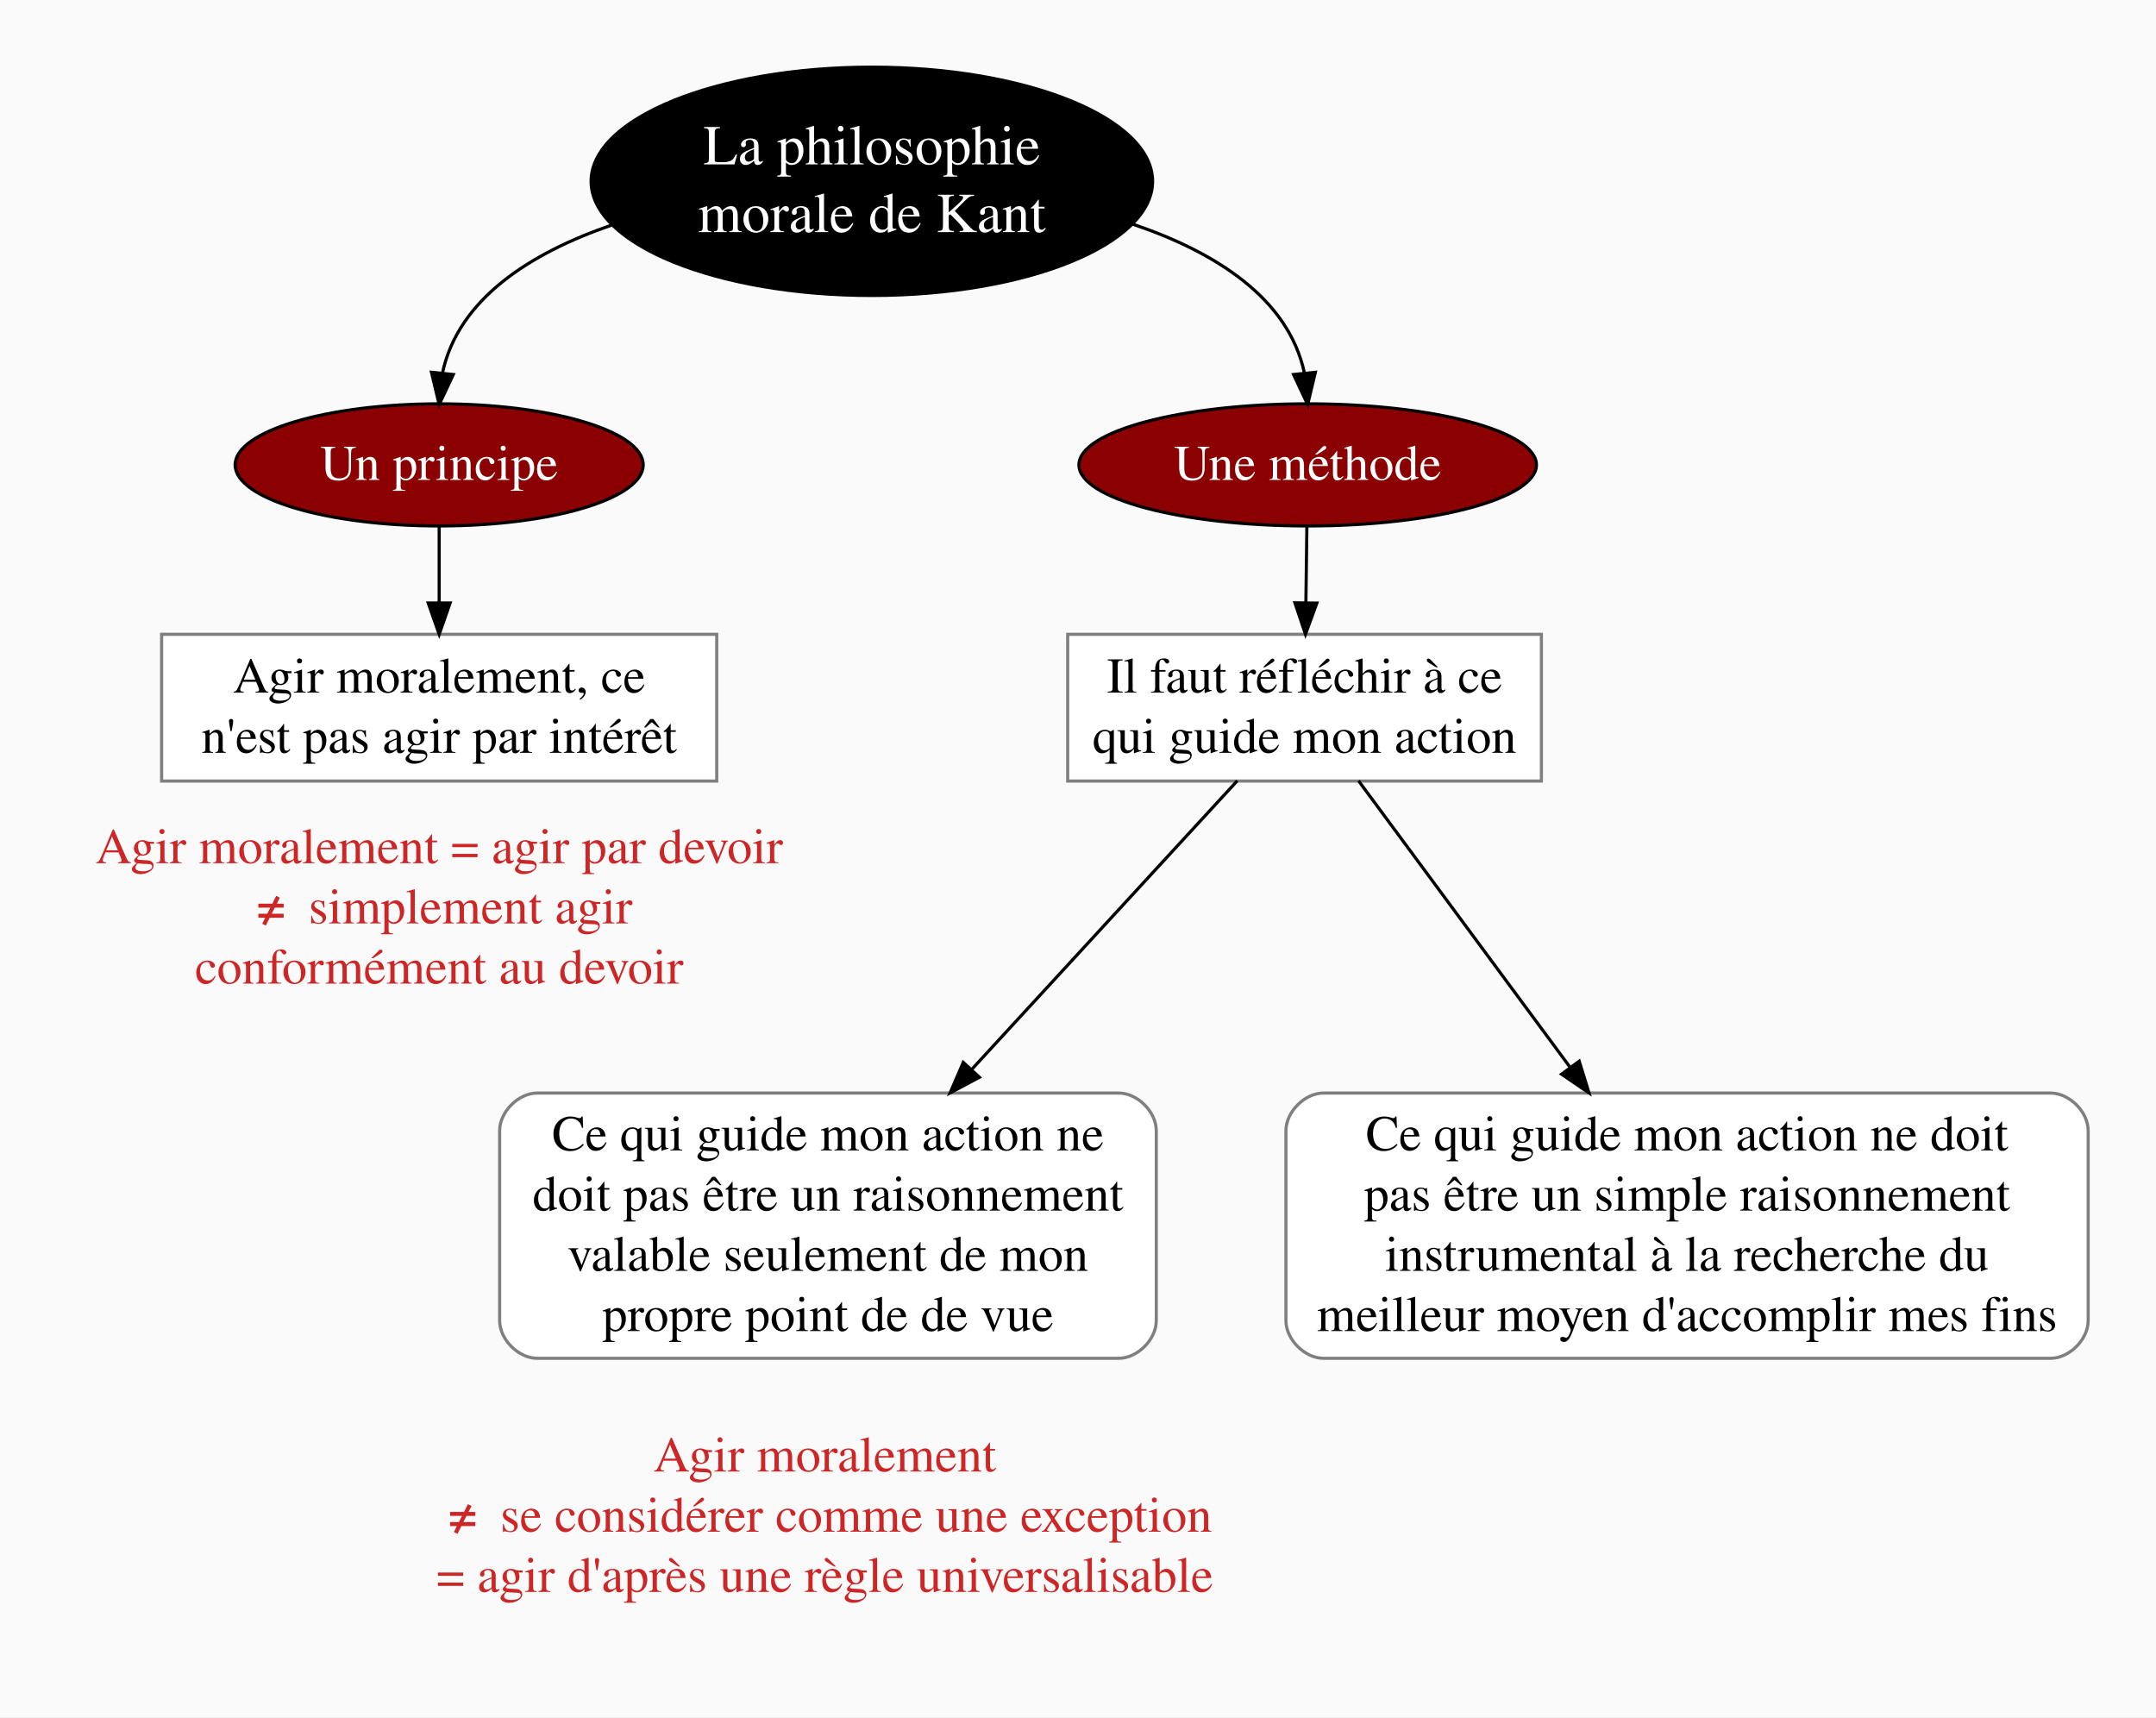
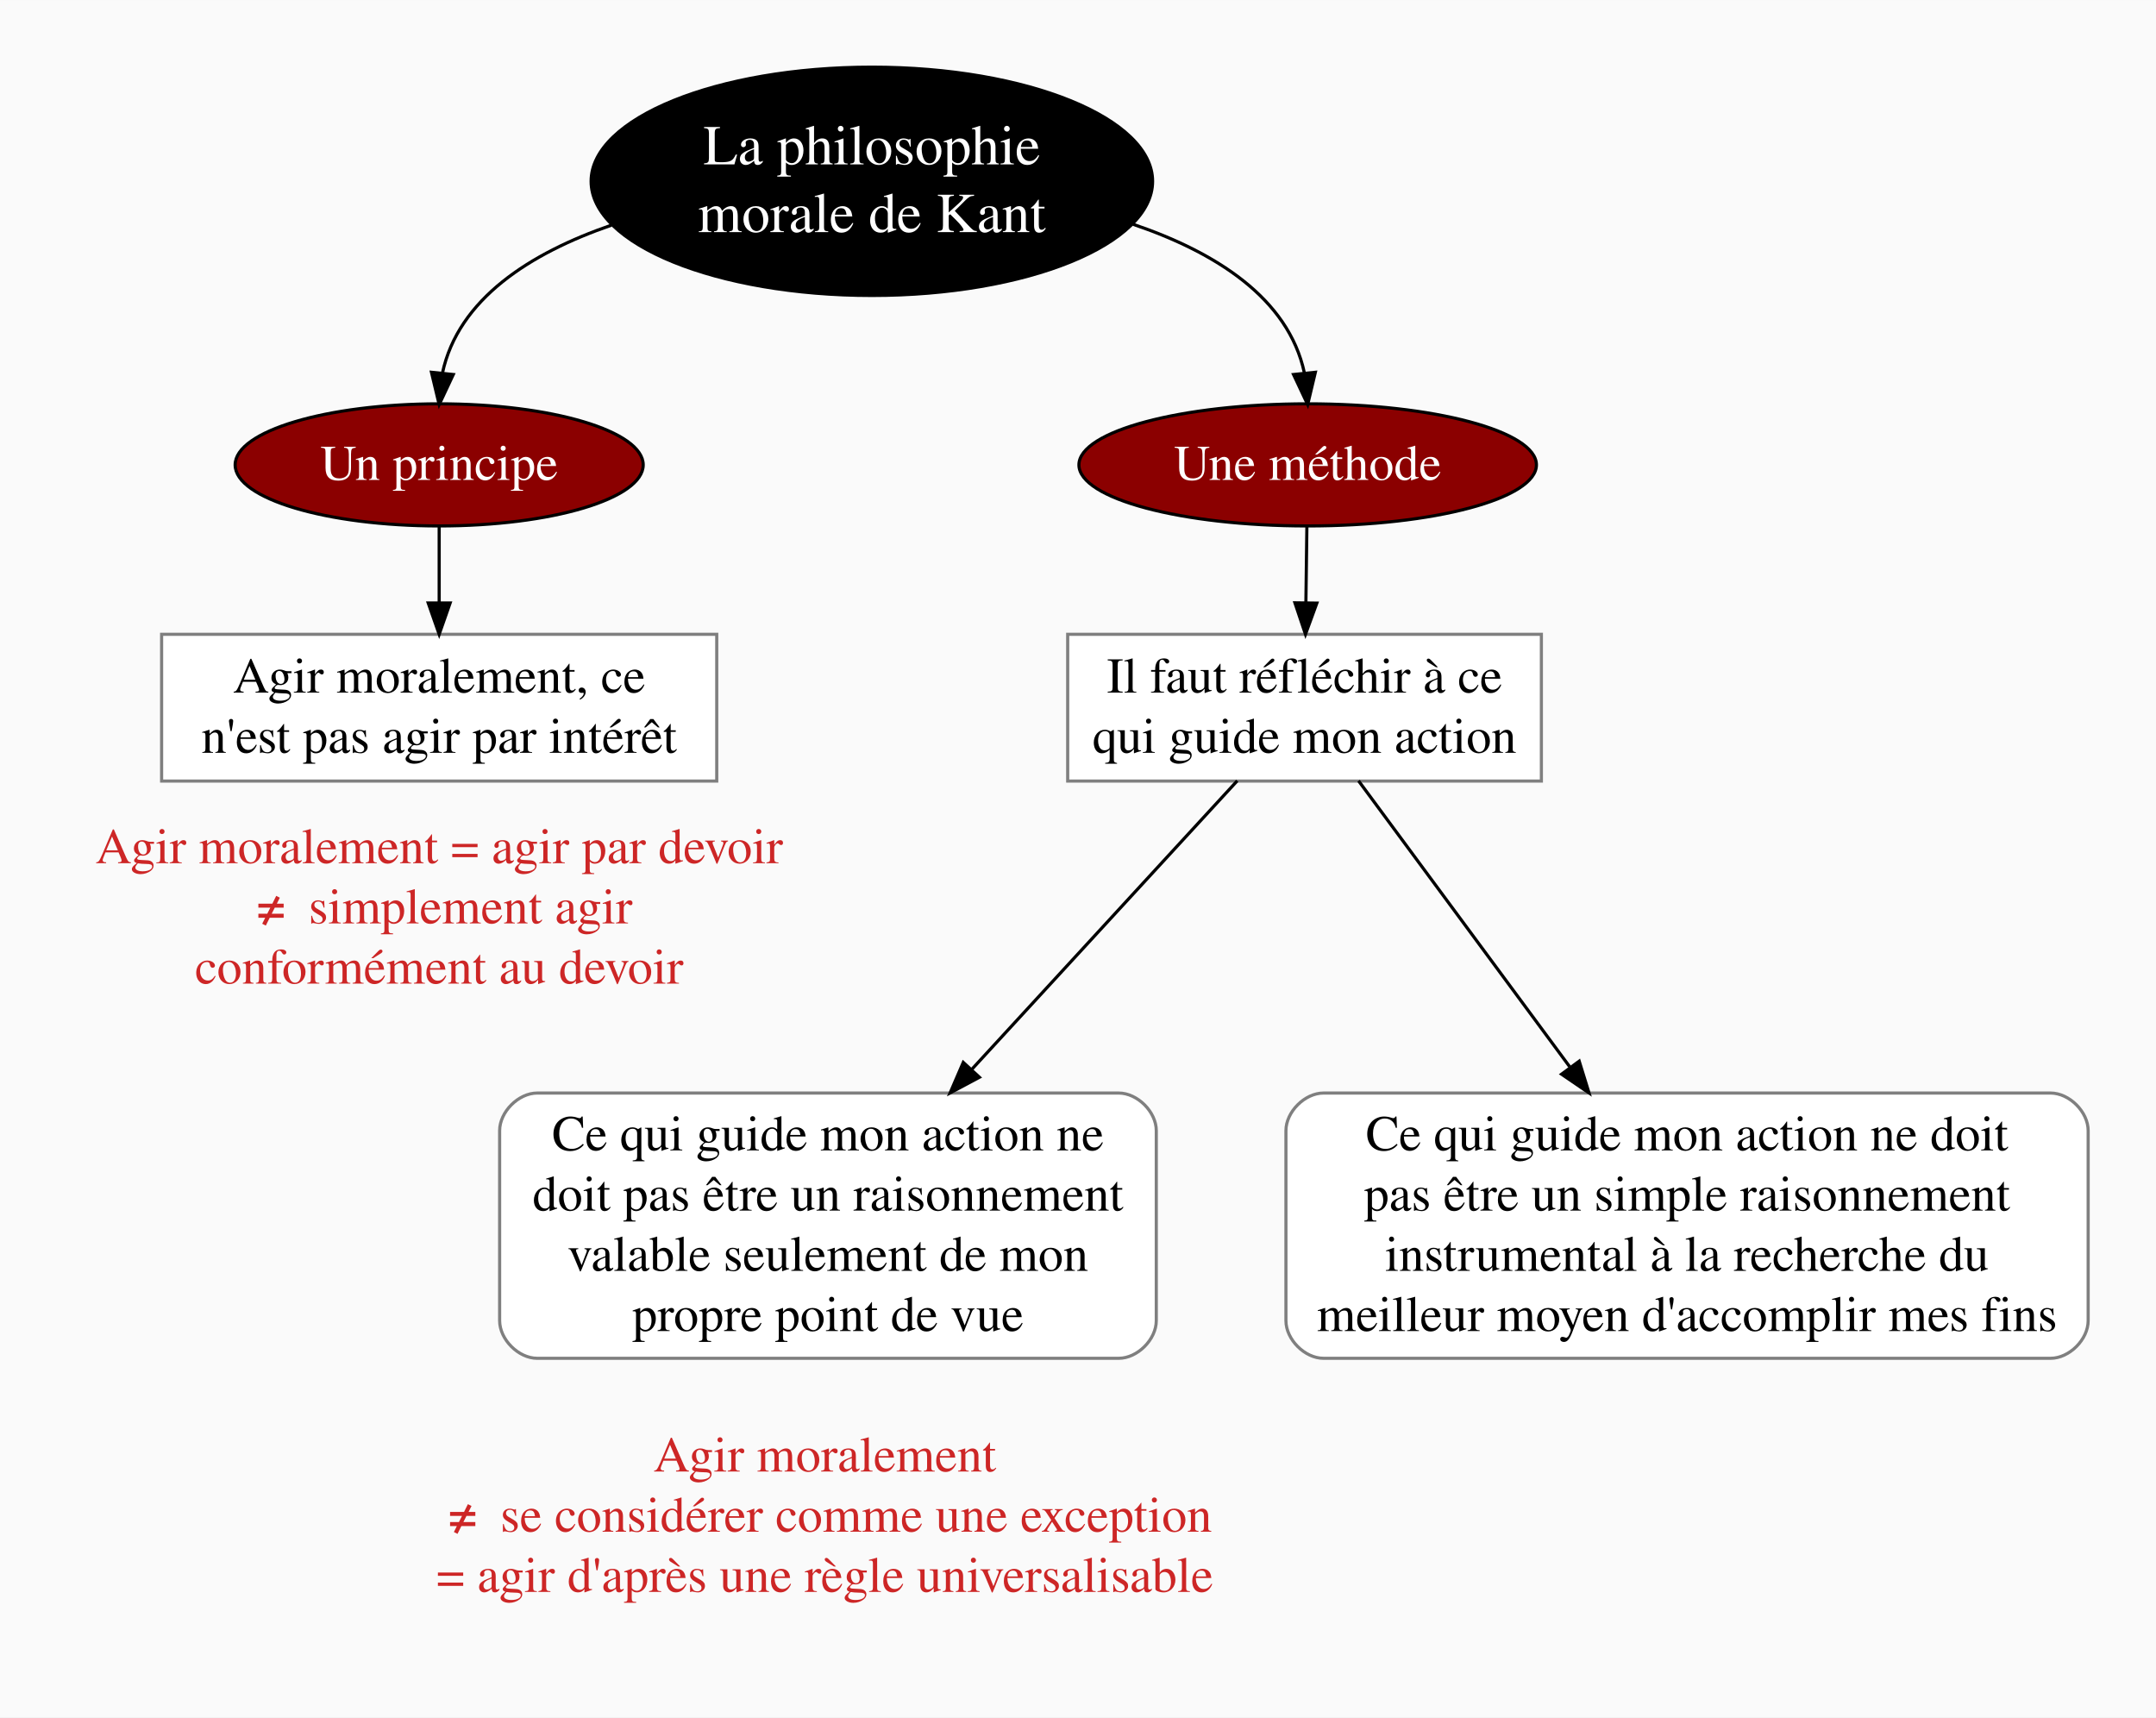
<svg xmlns="http://www.w3.org/2000/svg" width="688pt" height="548pt" viewBox="0.00 0.00 687.64 547.67">
  <g id="graph0" class="graph" transform="scale(1 1) rotate(0) translate(21.6 526.0743)">
    <polygon fill="#fafafa" stroke="transparent" points="-21.6,21.6 -21.6,-526.074 666.038,-526.074 666.038,21.6 -21.6,21.6" />
    <g id="node1" class="node">
      <ellipse fill="#000000" stroke="#000000" cx="256.472" cy="-468.271" rx="89.54" ry="36.409" />
      <text text-anchor="middle" x="256.472" y="-473.671" font-family="Times,serif" font-size="18.00" fill="#ffffff">La philosophie</text>
      <text text-anchor="middle" x="256.472" y="-452.07" font-family="Times,serif" font-size="18.00" fill="#ffffff">morale de Kant</text>
    </g>
    <g id="node2" class="node">
      <ellipse fill="#8b0000" stroke="#000000" cx="118.472" cy="-377.833" rx="65.072" ry="19.47" />
      <text text-anchor="middle" x="118.472" y="-373.033" font-family="Times,serif" font-size="16.00" fill="#ffffff">Un principe</text>
    </g>
    <g id="edge1" class="edge">
      <path fill="none" stroke="#000000" d="M173.41,-454.283C147.608,-445.378 124.546,-430.821 119.496,-407.035" />
      <polygon fill="#000000" stroke="#000000" points="122.975,-406.657 118.472,-397.067 116.012,-407.372 122.975,-406.657" />
    </g>
    <g id="node3" class="node">
      <ellipse fill="#8b0000" stroke="#000000" cx="395.472" cy="-377.833" rx="72.957" ry="19.47" />
      <text text-anchor="middle" x="395.472" y="-373.033" font-family="Times,serif" font-size="16.00" fill="#ffffff">Une méthode</text>
    </g>
    <g id="edge2" class="edge">
      <path fill="none" stroke="#000000" d="M339.736,-454.584C365.87,-445.723 389.3,-431.137 394.432,-407.132" />
      <polygon fill="#000000" stroke="#000000" points="397.925,-407.373 395.472,-397.067 390.963,-406.654 397.925,-407.373" />
    </g>
    <g id="node4" class="node">
      <polygon fill="#ffffff" stroke="#7f7f7f" points="206.998,-323.802 29.946,-323.802 29.946,-276.998 206.998,-276.998 206.998,-323.802" />
      <text text-anchor="middle" x="118.472" y="-305.2" font-family="Times,serif" font-size="16.00" fill="#000000">Agir moralement, ce</text>
      <text text-anchor="middle" x="118.472" y="-286" font-family="Times,serif" font-size="16.00" fill="#000000">n'est pas agir par intérêt</text>
    </g>
    <g id="edge4" class="edge">
      <path fill="none" stroke="#000000" d="M118.472,-358.294C118.472,-350.922 118.472,-342.31 118.472,-334.015" />
      <polygon fill="#000000" stroke="#000000" points="121.972,-333.797 118.472,-323.797 114.972,-333.797 121.972,-333.797" />
    </g>
    <g id="node5" class="node">
      <polygon fill="#ffffff" stroke="#7f7f7f" points="470.012,-323.802 318.932,-323.802 318.932,-276.998 470.012,-276.998 470.012,-323.802" />
      <text text-anchor="middle" x="394.472" y="-305.2" font-family="Times,serif" font-size="16.00" fill="#000000">Il faut réfléchir à ce</text>
      <text text-anchor="middle" x="394.472" y="-286" font-family="Times,serif" font-size="16.00" fill="#000000">qui guide mon action</text>
    </g>
    <g id="edge5" class="edge">
      <path fill="none" stroke="#000000" d="M395.22,-358.294C395.125,-350.922 395.013,-342.31 394.906,-334.015" />
      <polygon fill="#000000" stroke="#000000" points="398.403,-333.751 394.774,-323.797 391.404,-333.841 398.403,-333.751" />
    </g>
    <g id="node8" class="node">
      <path fill="#fafafa" stroke="transparent" d="M224.916,-269.001C224.916,-269.001 12.028,-269.001 12.028,-269.001 6.028,-269.001 .028,-263.001 .028,-257.001 .028,-257.001 .028,-215.799 .028,-215.799 .028,-209.799 6.028,-203.799 12.028,-203.799 12.028,-203.799 224.916,-203.799 224.916,-203.799 230.916,-203.799 236.916,-209.799 236.916,-215.799 236.916,-215.799 236.916,-257.001 236.916,-257.001 236.916,-263.001 230.916,-269.001 224.916,-269.001" />
      <text text-anchor="middle" x="118.472" y="-250.8" font-family="Times,serif" font-size="16.00" fill="#cd2626">Agir moralement = agir par devoir</text>
      <text text-anchor="middle" x="118.472" y="-231.6" font-family="Times,serif" font-size="16.00" fill="#cd2626">≠ simplement agir</text>
      <text text-anchor="middle" x="118.472" y="-212.4" font-family="Times,serif" font-size="16.00" fill="#cd2626">conformément au devoir</text>
    </g>
    <g id="node6" class="node">
      <path fill="#ffffff" stroke="#7f7f7f" d="M335.189,-177.5C335.189,-177.5 149.755,-177.5 149.755,-177.5 143.755,-177.5 137.755,-171.5 137.755,-165.5 137.755,-165.5 137.755,-104.9 137.755,-104.9 137.755,-98.9 143.755,-92.9 149.755,-92.9 149.755,-92.9 335.189,-92.9 335.189,-92.9 341.189,-92.9 347.189,-98.9 347.189,-104.9 347.189,-104.9 347.189,-165.5 347.189,-165.5 347.189,-171.5 341.189,-177.5 335.189,-177.5" />
      <text text-anchor="middle" x="242.472" y="-159.2" font-family="Times,serif" font-size="16.00" fill="#000000">Ce qui guide mon action ne</text>
      <text text-anchor="middle" x="242.472" y="-140" font-family="Times,serif" font-size="16.00" fill="#000000">doit pas être un raisonnement</text>
      <text text-anchor="middle" x="242.472" y="-120.8" font-family="Times,serif" font-size="16.00" fill="#000000">valable seulement de mon</text>
-       <text text-anchor="middle" x="242.472" y="-101.6" font-family="Times,serif" font-size="16.00" fill="#000000">propre point de de vue</text>
+       <text text-anchor="middle" x="242.472" y="-101.6" font-family="Times,serif" font-size="16.00" fill="#000000">propre point de vue</text>
    </g>
    <g id="edge7" class="edge">
      <path fill="none" stroke="#000000" d="M373.017,-277.081C351.139,-253.304 316.516,-215.674 288.422,-185.141" />
      <polygon fill="#000000" stroke="#000000" points="290.779,-182.533 281.432,-177.544 285.628,-187.273 290.779,-182.533" />
    </g>
    <g id="node7" class="node">
      <path fill="#ffffff" stroke="#7f7f7f" d="M632.403,-177.5C632.403,-177.5 400.541,-177.5 400.541,-177.5 394.541,-177.5 388.541,-171.5 388.541,-165.5 388.541,-165.5 388.541,-104.9 388.541,-104.9 388.541,-98.9 394.541,-92.9 400.541,-92.9 400.541,-92.9 632.403,-92.9 632.403,-92.9 638.403,-92.9 644.403,-98.9 644.403,-104.9 644.403,-104.9 644.403,-165.5 644.403,-165.5 644.403,-171.5 638.403,-177.5 632.403,-177.5" />
      <text text-anchor="middle" x="516.472" y="-159.2" font-family="Times,serif" font-size="16.00" fill="#000000">Ce qui guide mon action ne doit</text>
      <text text-anchor="middle" x="516.472" y="-140" font-family="Times,serif" font-size="16.00" fill="#000000">pas être un simple raisonnement</text>
      <text text-anchor="middle" x="516.472" y="-120.8" font-family="Times,serif" font-size="16.00" fill="#000000">instrumental à la recherche du</text>
      <text text-anchor="middle" x="516.472" y="-101.6" font-family="Times,serif" font-size="16.00" fill="#000000">meilleur moyen d'accomplir mes fins</text>
    </g>
    <g id="edge8" class="edge">
      <path fill="none" stroke="#000000" d="M411.693,-277.081C429.104,-253.505 456.572,-216.311 479.017,-185.918" />
      <polygon fill="#000000" stroke="#000000" points="482.076,-187.667 485.201,-177.544 476.445,-183.509 482.076,-187.667" />
    </g>
    <g id="node9" class="node">
      <path fill="#fafafa" stroke="transparent" d="M369.944,-75.001C369.944,-75.001 113,-75.001 113,-75.001 107,-75.001 101,-69.001 101,-63.001 101,-63.001 101,-21.799 101,-21.799 101,-15.799 107,-9.799 113,-9.799 113,-9.799 369.944,-9.799 369.944,-9.799 375.944,-9.799 381.944,-15.799 381.944,-21.799 381.944,-21.799 381.944,-63.001 381.944,-63.001 381.944,-69.001 375.944,-75.001 369.944,-75.001" />
      <text text-anchor="middle" x="241.472" y="-56.8" font-family="Times,serif" font-size="16.00" fill="#cd2626">Agir moralement</text>
      <text text-anchor="middle" x="241.472" y="-37.6" font-family="Times,serif" font-size="16.00" fill="#cd2626">≠ se considérer comme une exception</text>
      <text text-anchor="middle" x="241.472" y="-18.4" font-family="Times,serif" font-size="16.00" fill="#cd2626">= agir d'après une règle universalisable</text>
    </g>
    <g id="node10" class="node">
      <path fill="#fafafa" stroke="transparent" d="M616.343,-84.7C616.343,-84.7 420.601,-84.7 420.601,-84.7 414.601,-84.7 408.601,-78.7 408.601,-72.7 408.601,-72.7 408.601,-12.1 408.601,-12.1 408.601,-6.1 414.601,-.1 420.601,-.1 420.601,-.1 616.343,-.1 616.343,-.1 622.343,-.1 628.343,-6.1 628.343,-12.1 628.343,-12.1 628.343,-72.7 628.343,-72.7 628.343,-78.7 622.343,-84.7 616.343,-84.7" />
      <text text-anchor="middle" x="518.472" y="-66.4" font-family="Times,serif" font-size="16.00" fill="#cd2626" />
      <text text-anchor="middle" x="518.472" y="-47.2" font-family="Times,serif" font-size="16.00" fill="#cd2626" />
      <text text-anchor="middle" x="518.472" y="-28" font-family="Times,serif" font-size="16.00" fill="#cd2626" />
      <text text-anchor="middle" x="518.472" y="-8.8" font-family="Times,serif" font-size="16.00" fill="#cd2626" />
    </g>
  </g>
</svg>
